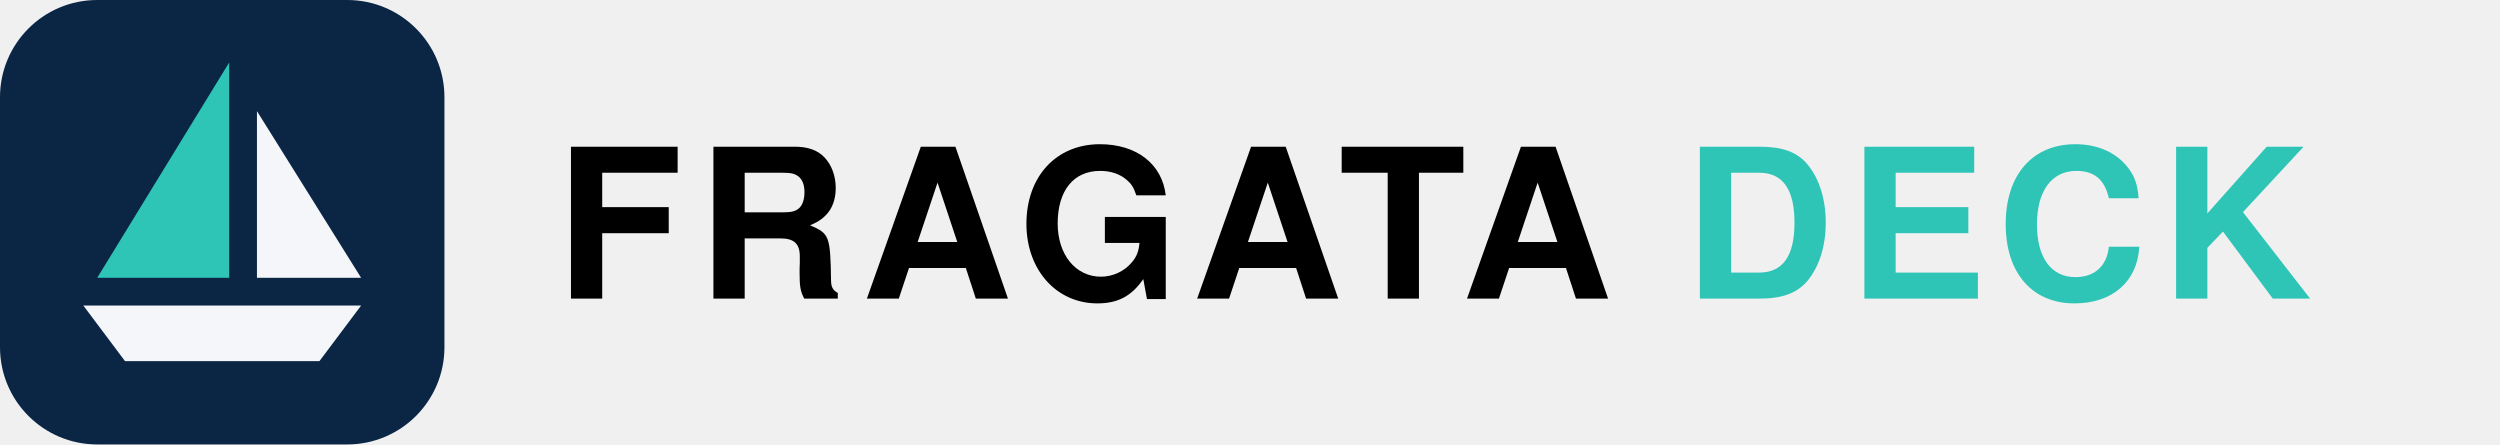
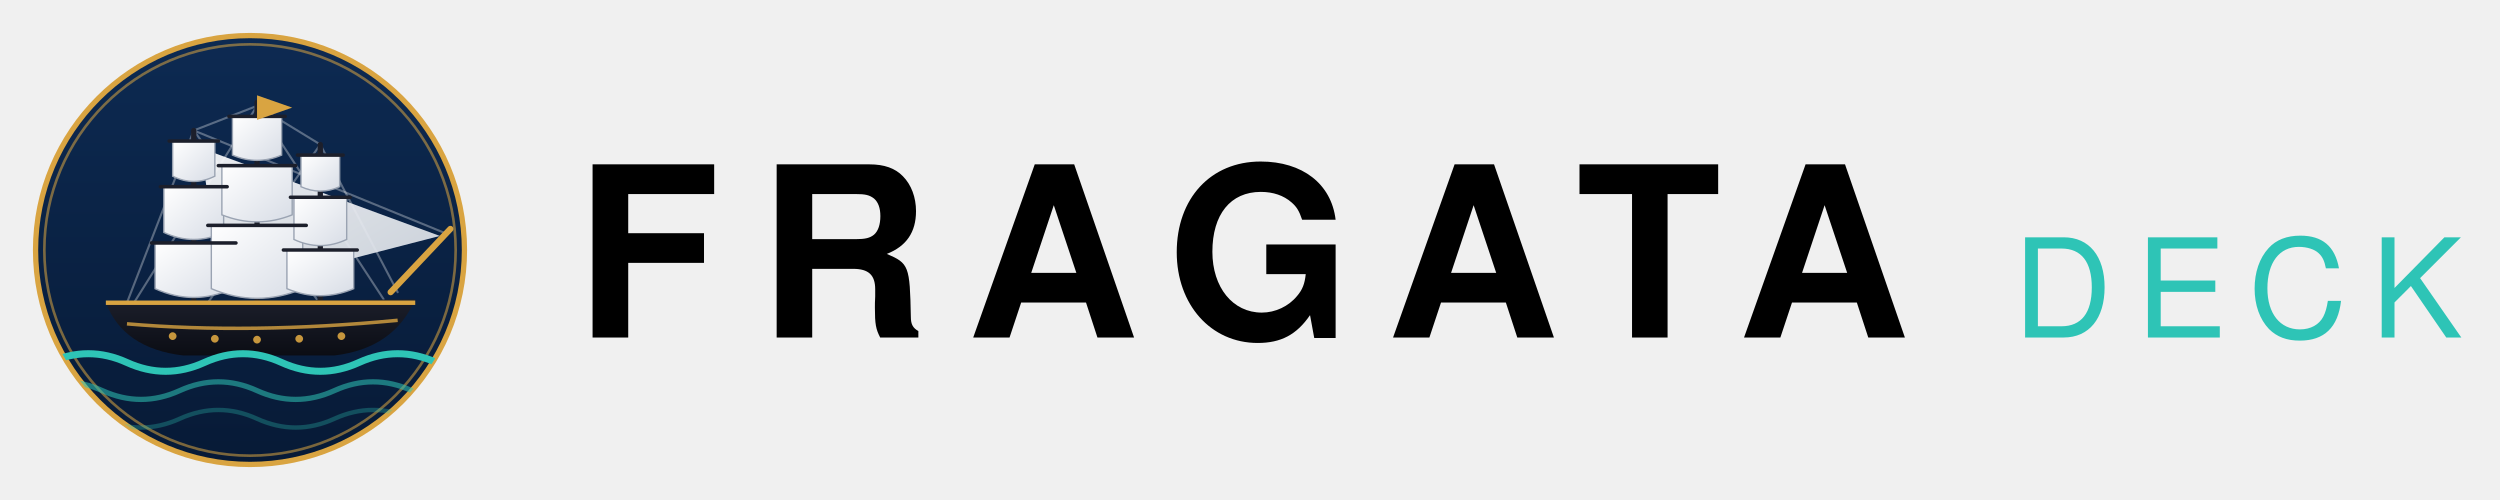
- <svg xmlns="http://www.w3.org/2000/svg" viewBox="0 0 360 64" width="360" height="64">
-   <rect width="64" height="64" rx="14" fill="#0b2545" />
-   <path d="M12 44h40l-6 8H18z" fill="#f4f6fa" />
-   <path d="M33 9v31H14z" fill="#2ec4b6" />
-   <path d="M37 16v24h15z" fill="#f4f6fa" />
-   <text x="80" y="43" font-family="Poppins, Segoe UI, Helvetica, Arial, sans-serif" font-size="30" font-weight="700" letter-spacing="2" fill="currentColor">FRAGATA <tspan fill="#2ec4b6">DECK</tspan>
+ <svg xmlns="http://www.w3.org/2000/svg" viewBox="0 0 400 80" width="400" height="80">
+   <defs>
+     <linearGradient id="sea" x1="0" y1="0" x2="0" y2="1">
+       <stop offset="0" stop-color="#0d2a52" />
+       <stop offset="1" stop-color="#071a36" />
+     </linearGradient>
+     <linearGradient id="sail" x1="0" y1="0" x2="1" y2="1">
+       <stop offset="0" stop-color="#ffffff" />
+       <stop offset="1" stop-color="#d8dde6" />
+     </linearGradient>
+     <linearGradient id="hull" x1="0" y1="0" x2="0" y2="1">
+       <stop offset="0" stop-color="#1c1f2b" />
+       <stop offset="1" stop-color="#0b0d14" />
+     </linearGradient>
+     <clipPath id="disc">
+       <circle cx="128" cy="128" r="122" />
+     </clipPath>
+   </defs>
+   <g transform="translate(4 4) scale(0.28125)">
+     <circle cx="128" cy="128" r="122" fill="url(#sea)" />
+     <circle cx="128" cy="128" r="117" fill="none" stroke="#d9a441" stroke-opacity="0.55" stroke-width="1.5" />
+     <circle cx="128" cy="128" r="122" fill="none" stroke="#d9a441" stroke-width="3" />
+     <g clip-path="url(#disc)">
+       <g stroke="#ffffff" stroke-opacity="0.32" stroke-width="1.2" fill="none" stroke-linecap="round">
+         <path d="M132 46 L62 158" />
+         <path d="M132 46 L204 156" />
+         <path d="M96 60 L58 158" />
+         <path d="M96 60 L166 156" />
+         <path d="M168 68 L104 158" />
+         <path d="M168 68 L212 152" />
+         <path d="M96 60 L132 46" />
+         <path d="M132 46 L168 68" />
+         <path d="M96 60 L238 118" />
+       </g>
+       <path d="M100 70 L236 120 L112 152 Z" fill="url(#sail)" opacity="0.92" />
+       <g stroke="#1c1f2b" stroke-width="3" stroke-linecap="round">
+         <path d="M96 158 V60" />
+         <path d="M132 158 V44" />
+         <path d="M168 158 V68" />
+       </g>
+       <path d="M208 152 L242 116" stroke="#d9a441" stroke-width="3.5" stroke-linecap="round" />
+       <g fill="url(#sail)" stroke="#9aa3b2" stroke-width="0.8">
+         <path d="M84 66 H108 V86 Q96 92 84 86 Z" />
+         <path d="M79 92 H113 V118 Q96 126 79 118 Z" />
+         <path d="M74 124 H118 V150 Q96 160 74 150 Z" />
+         <path d="M118 52 H146 V74 Q132 80 118 74 Z" />
+         <path d="M112 80 H152 V108 Q132 116 112 108 Z" />
+         <path d="M106 114 H158 V150 Q132 161 106 150 Z" />
+         <path d="M157 74 H179 V92 Q168 97 157 92 Z" />
+         <path d="M153 98 H183 V122 Q168 129 153 122 Z" />
+         <path d="M149 128 H187 V150 Q168 158 149 150 Z" />
+       </g>
+       <g stroke="#1c1f2b" stroke-width="2" stroke-linecap="round">
+         <path d="M82 66 H110" />
+         <path d="M77 92 H115" />
+         <path d="M72 124 H120" />
+         <path d="M116 52 H148" />
+         <path d="M110 80 H154" />
+         <path d="M104 114 H160" />
+         <path d="M155 74 H181" />
+         <path d="M151 98 H185" />
+         <path d="M147 128 H189" />
+       </g>
+       <path d="M132 40 L152 47 L132 54 Z" fill="#d9a441" />
+       <path d="M46 158 Q56 184 90 188 L176 188 Q210 184 222 156 Z" fill="url(#hull)" />
+       <path d="M46 158 H222" stroke="#d9a441" stroke-width="2.5" />
+       <path d="M58 170 Q128 176 212 168" stroke="#d9a441" stroke-opacity="0.8" stroke-width="2" fill="none" />
+       <g fill="#d9a441" fill-opacity="0.9">
+         <circle cx="84" cy="177" r="2.2" />
+         <circle cx="108" cy="178.5" r="2.2" />
+         <circle cx="132" cy="179" r="2.2" />
+         <circle cx="156" cy="178.5" r="2.2" />
+         <circle cx="180" cy="177" r="2.2" />
+       </g>
+       <path d="M14 192 Q36 182 58 192 T102 192 T146 192 T190 192 T234 192 T278 192" fill="none" stroke="#2ec4b6" stroke-width="4" stroke-linecap="round" />
+       <path d="M0 208 Q22 198 44 208 T88 208 T132 208 T176 208 T220 208 T264 208" fill="none" stroke="#2ec4b6" stroke-opacity="0.55" stroke-width="3" stroke-linecap="round" />
+       <path d="M0 224 Q22 214 44 224 T88 224 T132 224 T176 224 T220 224 T264 224" fill="none" stroke="#2ec4b6" stroke-opacity="0.3" stroke-width="2.5" stroke-linecap="round" />
+     </g>
+   </g>
+   <text x="92" y="54" font-family="Poppins, 'Segoe UI', Helvetica, Arial, sans-serif" font-size="38" font-weight="700" letter-spacing="6" fill="currentColor">FRAGATA <tspan fill="#2ec4b6" font-size="22" font-weight="500" letter-spacing="4">DECK</tspan>
  </text>
</svg>
